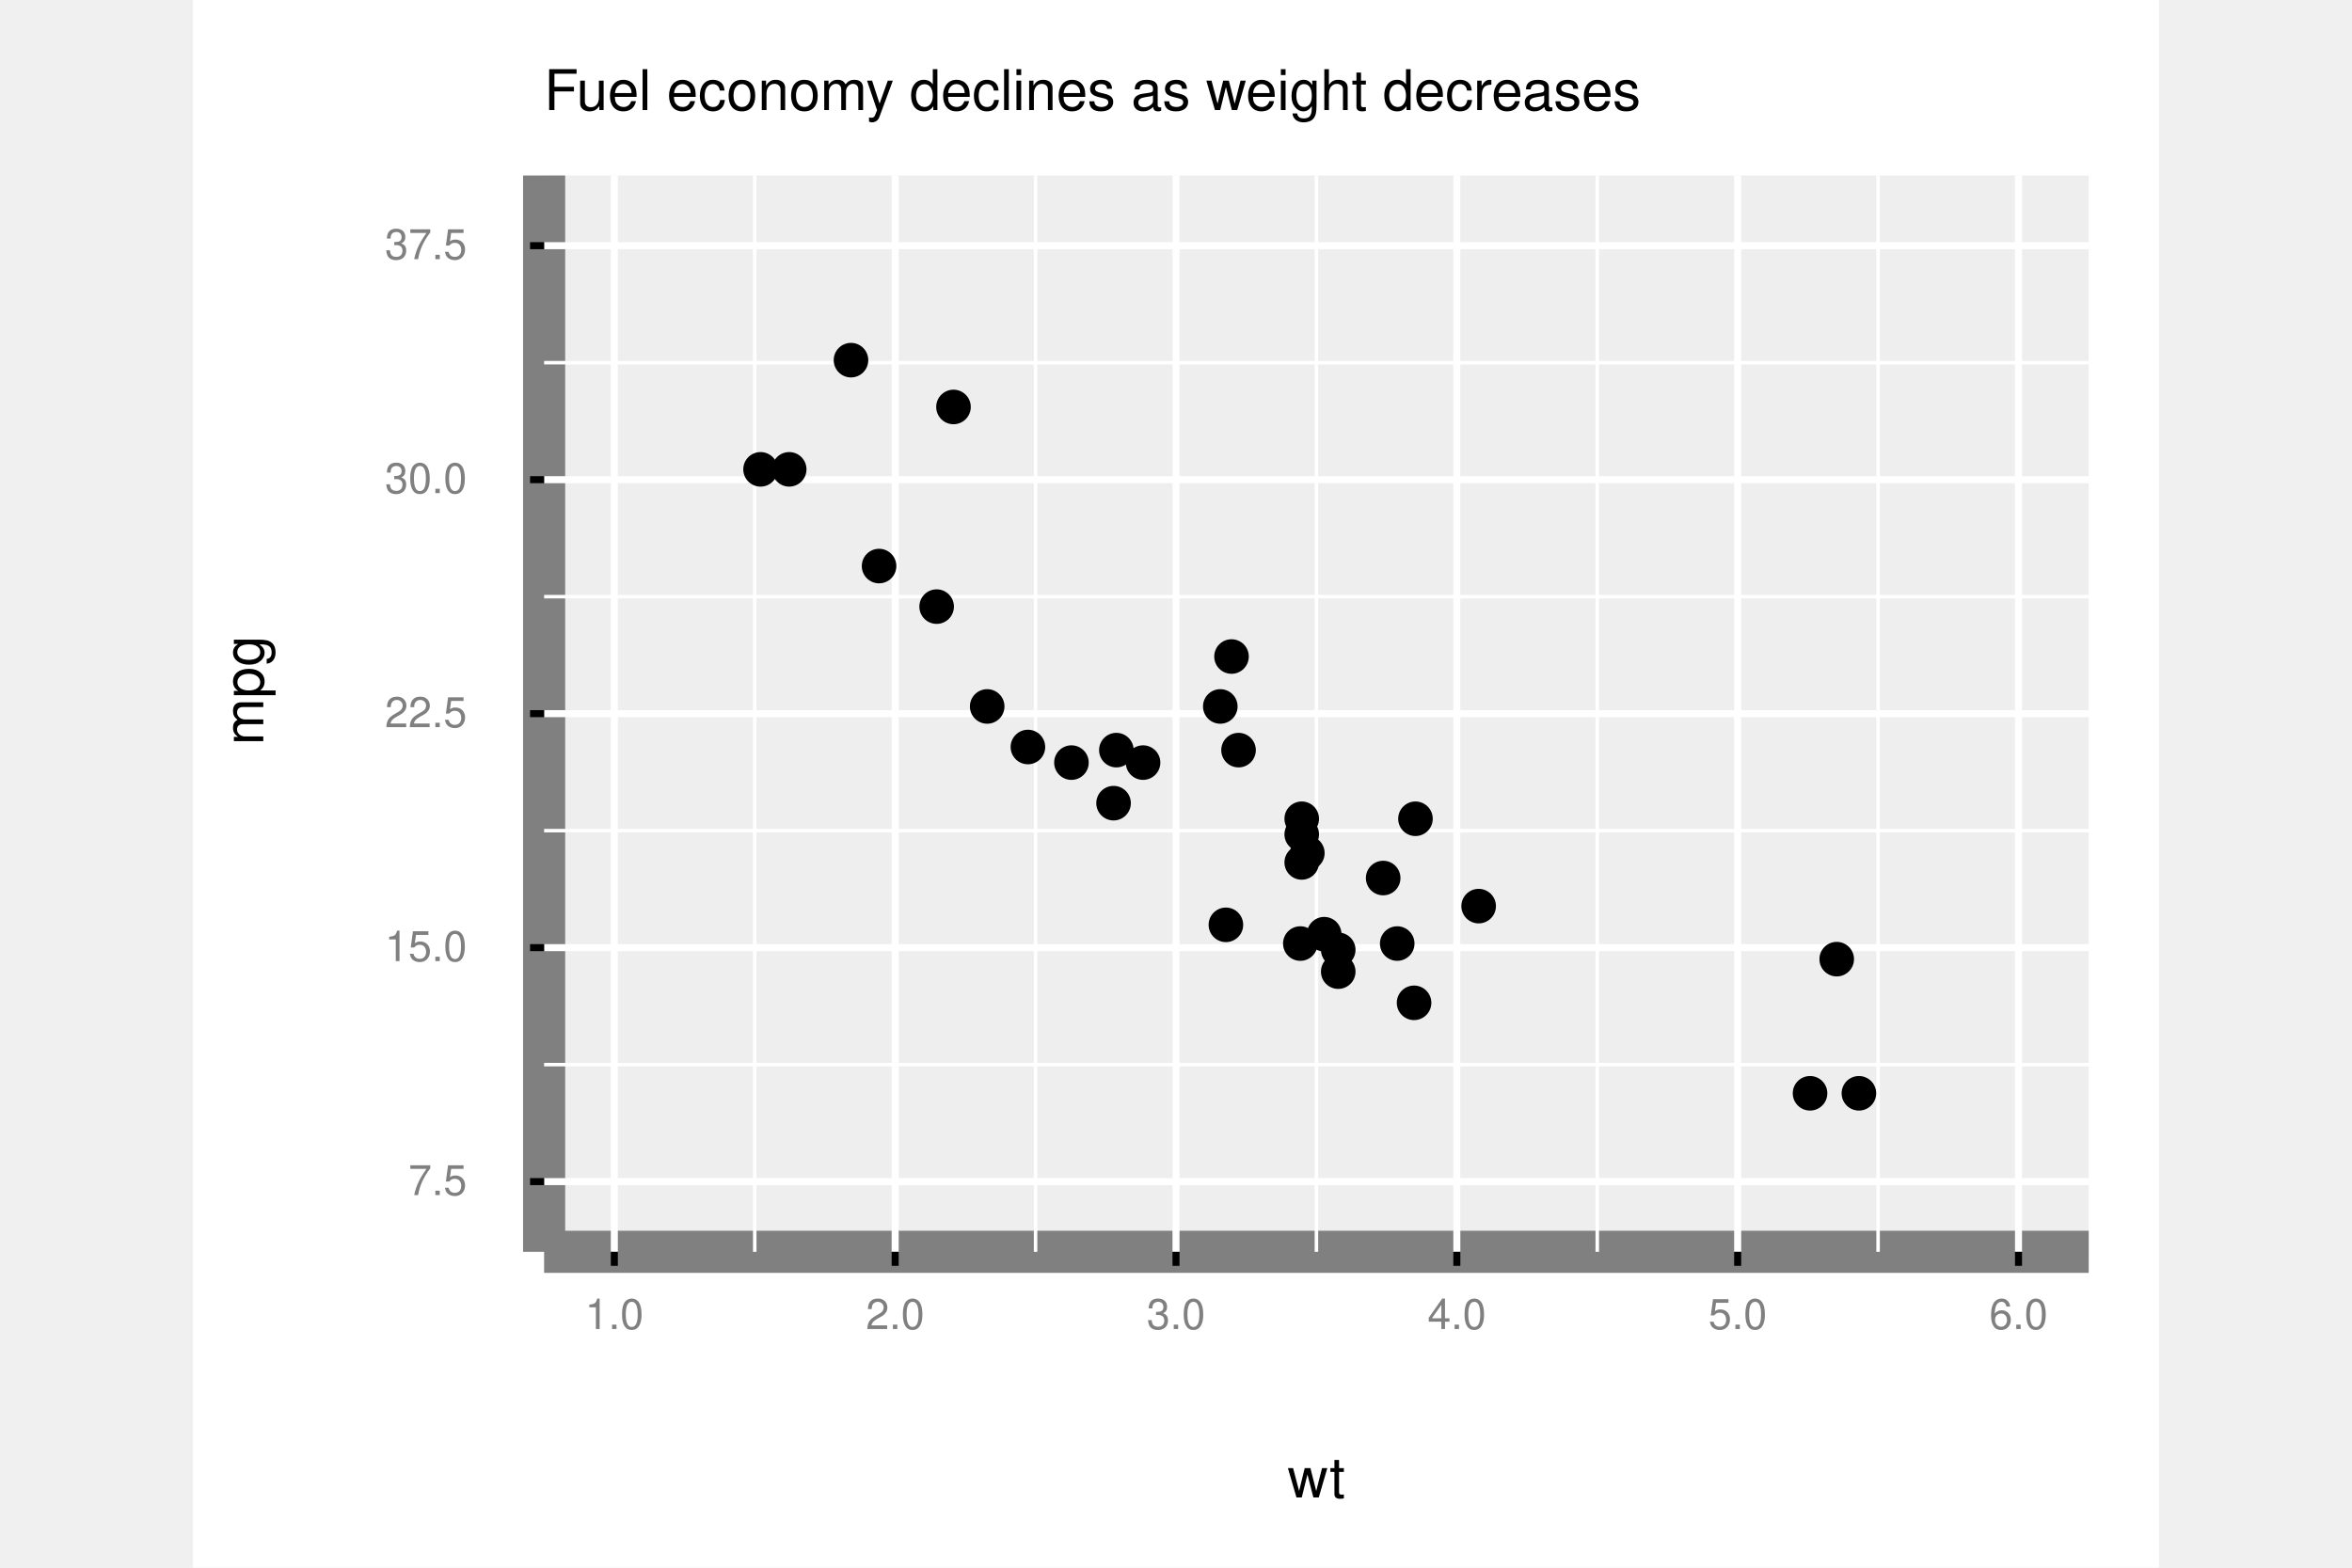
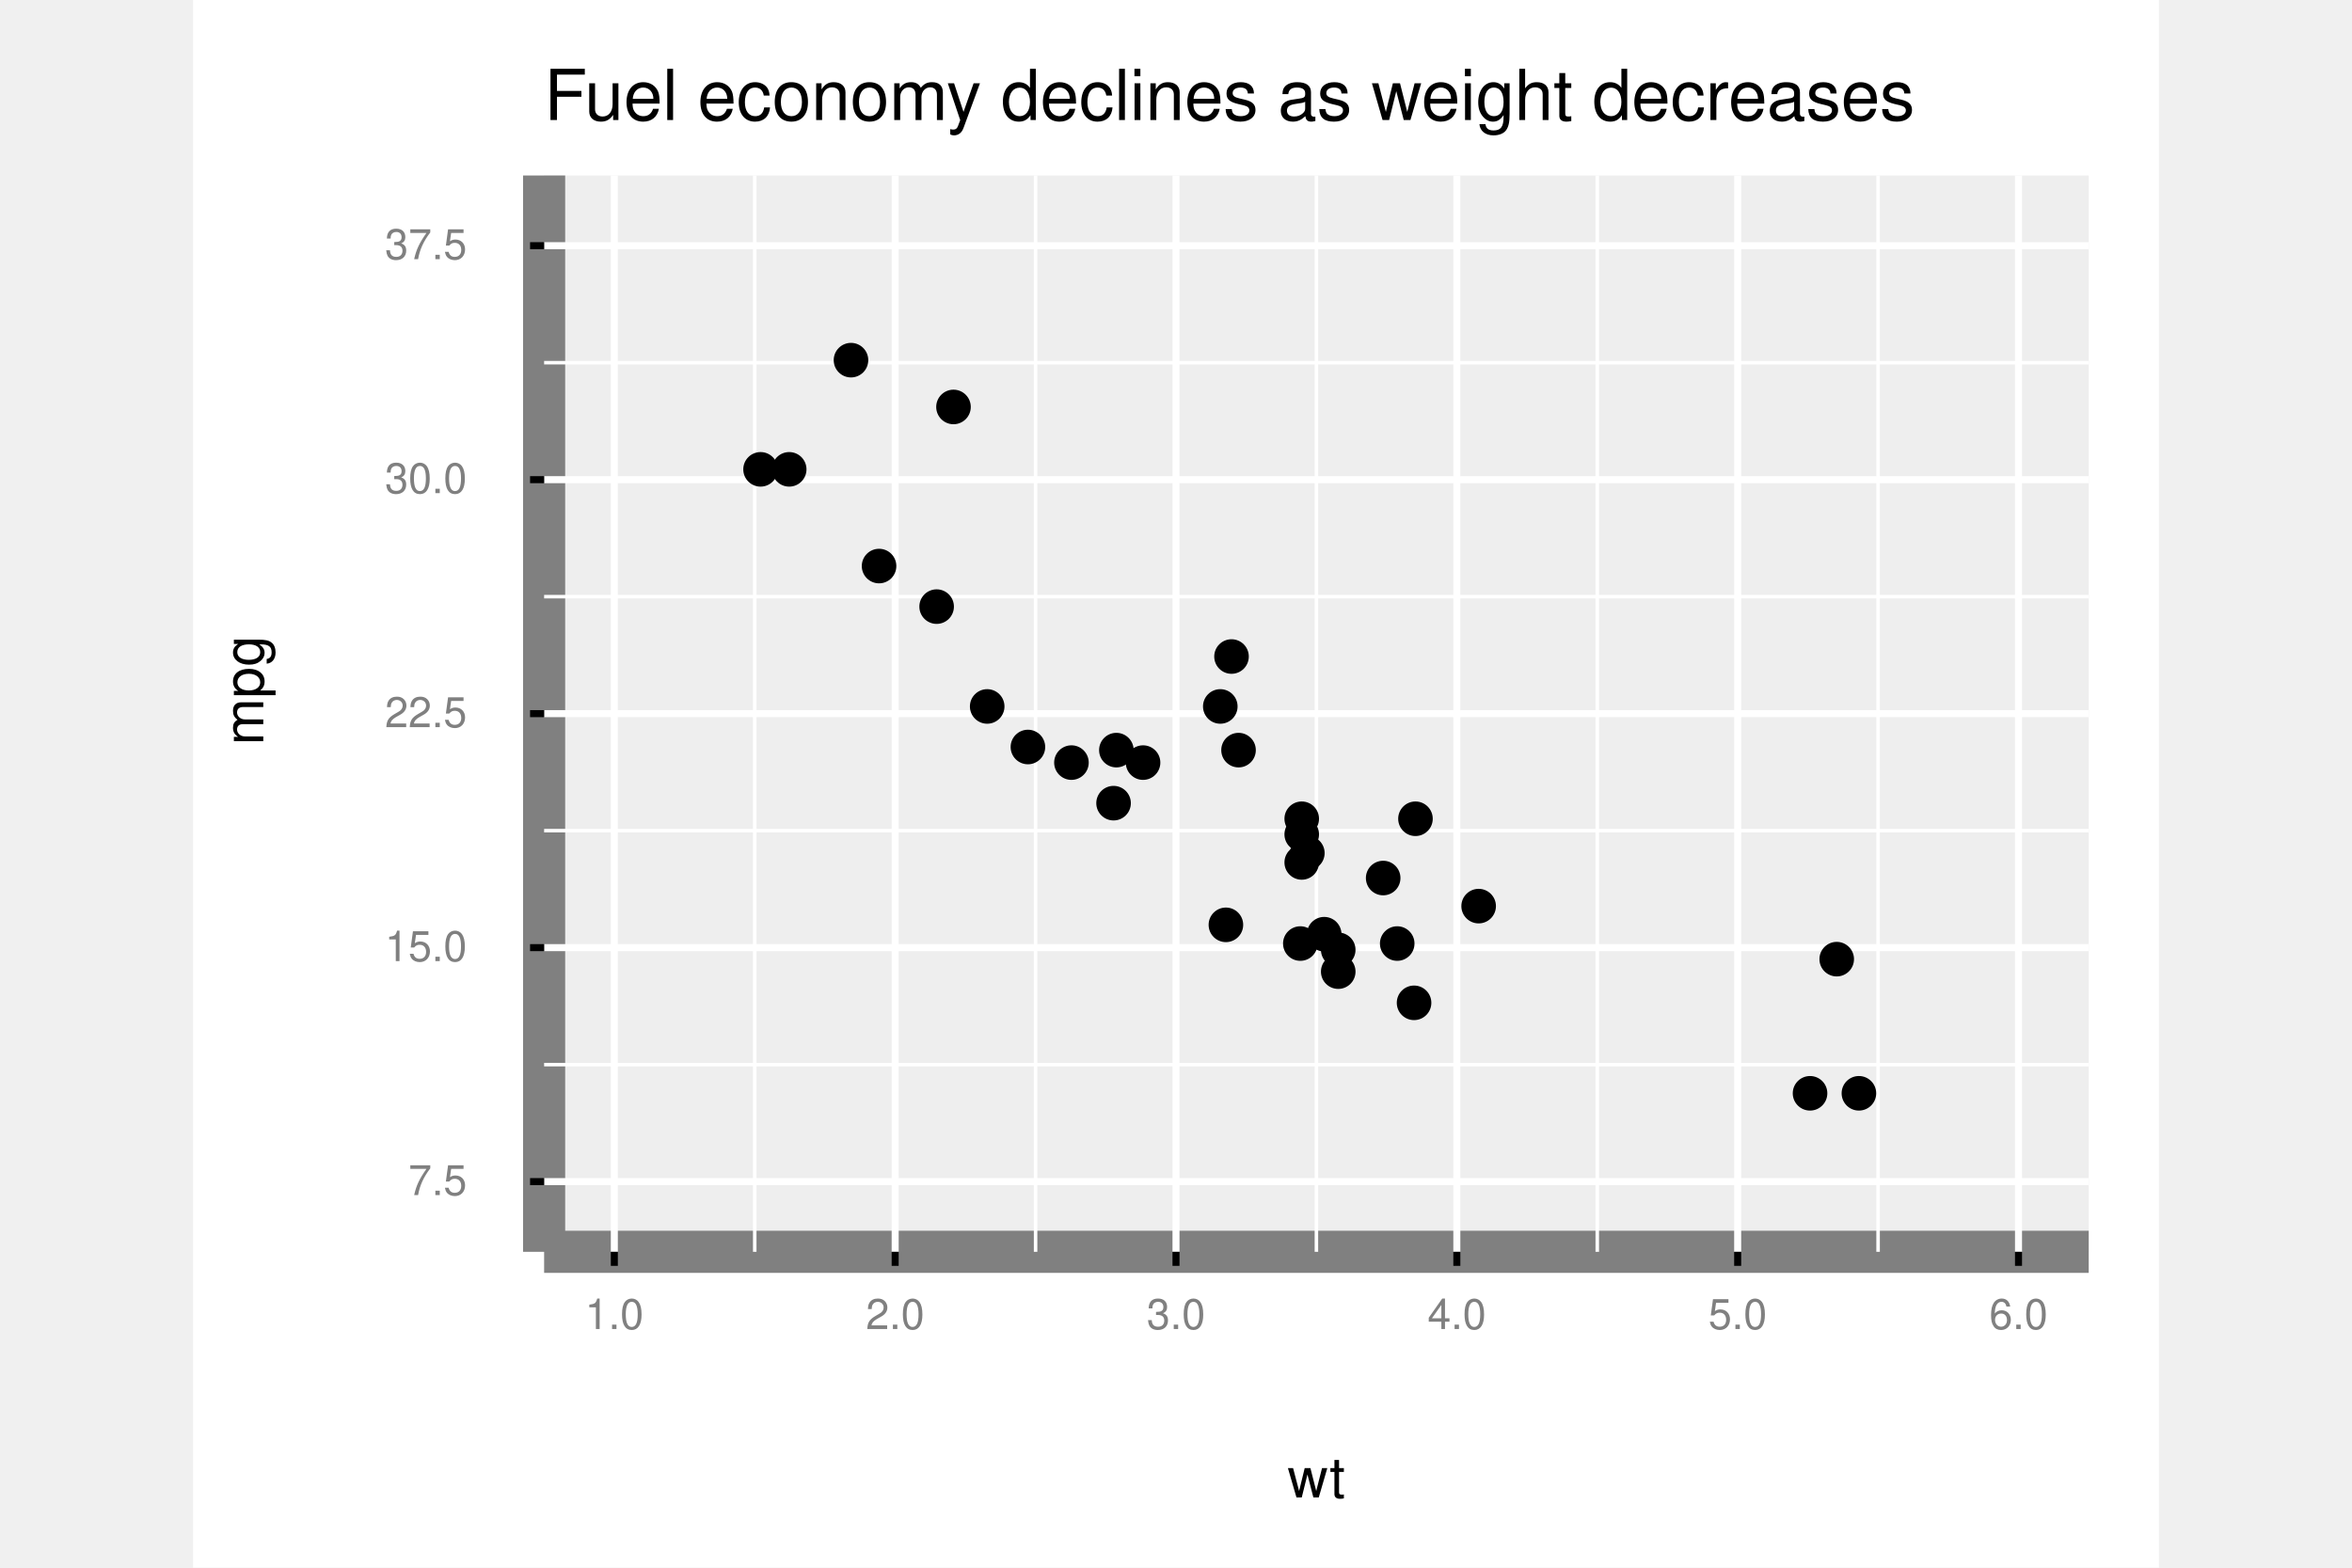
- <svg xmlns="http://www.w3.org/2000/svg" id="gg-1890" viewBox="0 0 280 223.333" height="550" width="825.0">
-   <style type="text/css">#gg-1890 .gg-axis-line {stroke: grey;stroke-width: 6;} #gg-1890 .gg-axis-text {fill: #808080;font-size: 6px;} #gg-1890 .gg-axis-text-x {} #gg-1890 .gg-axis-ticks {stroke: #000000;} #gg-1890 .gg-axis-title {fill: #000000;font-size: 8px;} #gg-1890 .gg-legend-key {stroke: #EEEEEE;fill: #EEEEEE;stroke-width: 0.5;} #gg-1890 .gg-legend-text {fill: #000000;font-size: 6px;} #gg-1890 .gg-legend-title {fill: #000000;font-size: 8px;} #gg-1890 .gg-panel-background {fill: #EEEEEE;} #gg-1890 .gg-panel-border {} #gg-1890 .gg-panel-grid {stroke: #FFFFFF;} #gg-1890 .gg-panel-grid-major {stroke-width: 1;} #gg-1890 .gg-panel-grid-minor {stroke-width: 0.5;} #gg-1890 .gg-plot-background {fill: #FFFFFF;} #gg-1890 .gg-plot-title {font-size: 8px;} #gg-1890 .gg-text {font-family: Helvetica, Arial, sans-serif;} </style>
+ <svg xmlns="http://www.w3.org/2000/svg" id="gg-2402" viewBox="0 0 280 223.333" height="550" width="825.0">
+   <style type="text/css">#gg-2402 .gg-axis-line {stroke: grey;stroke-width: 6;} #gg-2402 .gg-axis-text {fill: #808080;font-size: 6px;} #gg-2402 .gg-axis-text-x {} #gg-2402 .gg-axis-ticks {stroke: #000000;} #gg-2402 .gg-axis-title {fill: #000000;font-size: 8px;} #gg-2402 .gg-legend-key {stroke: #EEEEEE;fill: #EEEEEE;stroke-width: 0.5;} #gg-2402 .gg-legend-text {fill: #000000;font-size: 6px;} #gg-2402 .gg-legend-title {fill: #000000;font-size: 8px;} #gg-2402 .gg-panel-background {fill: #EEEEEE;} #gg-2402 .gg-panel-border {} #gg-2402 .gg-panel-grid {stroke: #FFFFFF;} #gg-2402 .gg-panel-grid-major {stroke-width: 1;} #gg-2402 .gg-panel-grid-minor {stroke-width: 0.5;} #gg-2402 .gg-plot-background {fill: #FFFFFF;} #gg-2402 .gg-plot-title {font-size: 10px;} #gg-2402 .gg-text {font-family: Helvetica, Arial, sans-serif;} </style>
  <rect class="gg-plot-background" width="100%" height="100%" />
  <g transform="translate(50, 25)">
    <rect x="0" y="0" height="153.333" width="220" class="gg-panel-background gg-panel-border" />
    <g opacity="1" transform="translate(0, 153.3333)">
      <line x2="220" class="gg-axis-line gg-axis-line-x" />
    </g>
    <g transform="translate(10,153.3333)" font-size="10" text-anchor="middle">
      <g opacity="1" transform="translate(200.0,0)">
        <text y="11" class="gg-text gg-axis-text gg-axis-text-x" text-anchor="middle">6.0</text>
      </g>
      <g opacity="1" transform="translate(160.0,0)">
        <text y="11" class="gg-text gg-axis-text gg-axis-text-x" text-anchor="middle">5.0</text>
      </g>
      <g opacity="1" transform="translate(120.0,0)">
        <text y="11" class="gg-text gg-axis-text gg-axis-text-x" text-anchor="middle">4.0</text>
      </g>
      <g opacity="1" transform="translate(80.0,0)">
        <text y="11" class="gg-text gg-axis-text gg-axis-text-x" text-anchor="middle">3.0</text>
      </g>
      <g opacity="1" transform="translate(40.0,0)">
        <text y="11" class="gg-text gg-axis-text gg-axis-text-x" text-anchor="middle">2.0</text>
      </g>
      <g opacity="1" transform="translate(0.0,0)">
        <text y="11" class="gg-text gg-axis-text gg-axis-text-x" text-anchor="middle">1.0</text>
      </g>
      <g opacity="1" transform="translate(200.0,0)">
        <line y2="-153.333" class="gg-panel-grid gg-panel-grid-major" />
      </g>
      <g opacity="1" transform="translate(160.0,0)">
        <line y2="-153.333" class="gg-panel-grid gg-panel-grid-major" />
      </g>
      <g opacity="1" transform="translate(120.0,0)">
        <line y2="-153.333" class="gg-panel-grid gg-panel-grid-major" />
      </g>
      <g opacity="1" transform="translate(80.0,0)">
        <line y2="-153.333" class="gg-panel-grid gg-panel-grid-major" />
      </g>
      <g opacity="1" transform="translate(40.0,0)">
        <line y2="-153.333" class="gg-panel-grid gg-panel-grid-major" />
      </g>
      <g opacity="1" transform="translate(0.0,0)">
        <line y2="-153.333" class="gg-panel-grid gg-panel-grid-major" />
      </g>
      <g opacity="1" transform="translate(160.0,0)">
        <line y2="-153.333" class="gg-panel-grid gg-panel-grid-minor" transform="translate(20.0, 0)" />
      </g>
      <g opacity="1" transform="translate(120.0,0)">
        <line y2="-153.333" class="gg-panel-grid gg-panel-grid-minor" transform="translate(20.0, 0)" />
      </g>
      <g opacity="1" transform="translate(80.0,0)">
        <line y2="-153.333" class="gg-panel-grid gg-panel-grid-minor" transform="translate(20.0, 0)" />
      </g>
      <g opacity="1" transform="translate(40.0,0)">
        <line y2="-153.333" class="gg-panel-grid gg-panel-grid-minor" transform="translate(20.0, 0)" />
      </g>
      <g opacity="1" transform="translate(0.0,0)">
        <line y2="-153.333" class="gg-panel-grid gg-panel-grid-minor" transform="translate(20.0, 0)" />
      </g>
    </g>
    <g transform="translate(10,153.3333)" font-size="10" text-anchor="middle">
      <g opacity="1" transform="translate(200.0,0)">
        <line y2="2" class="gg-axis-ticks gg-axis-ticks-x" />
      </g>
      <g opacity="1" transform="translate(160.0,0)">
        <line y2="2" class="gg-axis-ticks gg-axis-ticks-x" />
      </g>
      <g opacity="1" transform="translate(120.0,0)">
        <line y2="2" class="gg-axis-ticks gg-axis-ticks-x" />
      </g>
      <g opacity="1" transform="translate(80.0,0)">
        <line y2="2" class="gg-axis-ticks gg-axis-ticks-x" />
      </g>
      <g opacity="1" transform="translate(40.0,0)">
        <line y2="2" class="gg-axis-ticks gg-axis-ticks-x" />
      </g>
      <g opacity="1" transform="translate(0.0,0)">
        <line y2="2" class="gg-axis-ticks gg-axis-ticks-x" />
      </g>
    </g>
    <text x="110.0" y="188.333" class="gg-text gg-axis-title" text-anchor="middle">wt</text>
    <g transform="translate(0, 0)">
      <line y2="153.333" class="gg-axis-line gg-axis-line-y" />
    </g>
    <g transform="translate(0, 0)" font-size="10" text-anchor="end">
      <g opacity="1" transform="translate(0,10.0)">
        <text x="-11" dy="0.32em" class="gg-text gg-axis-text gg-axis-text-y">37.5</text>
      </g>
      <g opacity="1" transform="translate(0,43.33333)">
        <text x="-11" dy="0.32em" class="gg-text gg-axis-text gg-axis-text-y">30.0</text>
      </g>
      <g opacity="1" transform="translate(0,76.66667)">
        <text x="-11" dy="0.32em" class="gg-text gg-axis-text gg-axis-text-y">22.5</text>
      </g>
      <g opacity="1" transform="translate(0,110.0)">
        <text x="-11" dy="0.32em" class="gg-text gg-axis-text gg-axis-text-y">15.0</text>
      </g>
      <g opacity="1" transform="translate(0,143.3333)">
        <text x="-11" dy="0.32em" class="gg-text gg-axis-text gg-axis-text-y">7.5</text>
      </g>
      <g opacity="1" transform="translate(0,10.0)">
        <line x2="220" class="gg-panel-grid gg-panel-grid-major" />
      </g>
      <g opacity="1" transform="translate(0,43.33333)">
        <line x2="220" class="gg-panel-grid gg-panel-grid-major" />
      </g>
      <g opacity="1" transform="translate(0,76.66667)">
        <line x2="220" class="gg-panel-grid gg-panel-grid-major" />
      </g>
      <g opacity="1" transform="translate(0,110.0)">
        <line x2="220" class="gg-panel-grid gg-panel-grid-major" />
      </g>
      <g opacity="1" transform="translate(0,143.3333)">
        <line x2="220" class="gg-panel-grid gg-panel-grid-major" />
      </g>
      <g opacity="1" transform="translate(0,43.33333)">
        <line x2="220" class="gg-panel-grid gg-panel-grid-minor" transform="translate(0, -16.66667)" />
      </g>
      <g opacity="1" transform="translate(0,76.66667)">
        <line x2="220" class="gg-panel-grid gg-panel-grid-minor" transform="translate(0, -16.66667)" />
      </g>
      <g opacity="1" transform="translate(0,110.0)">
        <line x2="220" class="gg-panel-grid gg-panel-grid-minor" transform="translate(0, -16.66667)" />
      </g>
      <g opacity="1" transform="translate(0,143.3333)">
        <line x2="220" class="gg-panel-grid gg-panel-grid-minor" transform="translate(0, -16.66667)" />
      </g>
    </g>
    <g transform="translate(0, 0)" font-size="10" text-anchor="end">
      <g opacity="1" transform="translate(0,10.0)">
        <line x2="-2" class="gg-axis-ticks gg-axis-ticks-y" />
      </g>
      <g opacity="1" transform="translate(0,43.33333)">
        <line x2="-2" class="gg-axis-ticks gg-axis-ticks-y" />
      </g>
      <g opacity="1" transform="translate(0,76.66667)">
        <line x2="-2" class="gg-axis-ticks gg-axis-ticks-y" />
      </g>
      <g opacity="1" transform="translate(0,110.0)">
        <line x2="-2" class="gg-axis-ticks gg-axis-ticks-y" />
      </g>
      <g opacity="1" transform="translate(0,143.3333)">
        <line x2="-2" class="gg-axis-ticks gg-axis-ticks-y" />
      </g>
    </g>
    <text x="-73.333" y="-40" class="gg-text gg-axis-title" text-anchor="middle" transform="rotate(-90)">mpg</text>
    <svg viewBox="-1 -1 11 11" x="71.415" y="79.948" height="6.77" width="6.77">
      <circle cx="5" cy="5" r="4" fill-opacity="1" fill="black" />
    </svg>
    <svg viewBox="-1 -1 11 11" x="81.615" y="79.948" height="6.77" width="6.77">
      <circle cx="5" cy="5" r="4" fill-opacity="1" fill="black" />
    </svg>
    <svg viewBox="-1 -1 11 11" x="59.415" y="71.948" height="6.77" width="6.77">
      <circle cx="5" cy="5" r="4" fill-opacity="1" fill="black" />
    </svg>
    <svg viewBox="-1 -1 11 11" x="95.215" y="78.17" height="6.77" width="6.77">
      <circle cx="5" cy="5" r="4" fill-opacity="1" fill="black" />
    </svg>
    <svg viewBox="-1 -1 11 11" x="104.215" y="90.17" height="6.77" width="6.77">
      <circle cx="5" cy="5" r="4" fill-opacity="1" fill="black" />
    </svg>
    <svg viewBox="-1 -1 11 11" x="105.015" y="92.837" height="6.77" width="6.77">
      <circle cx="5" cy="5" r="4" fill-opacity="1" fill="black" />
    </svg>
    <svg viewBox="-1 -1 11 11" x="109.415" y="109.726" height="6.77" width="6.77">
      <circle cx="5" cy="5" r="4" fill-opacity="1" fill="black" />
    </svg>
    <svg viewBox="-1 -1 11 11" x="94.215" y="64.837" height="6.77" width="6.77">
      <circle cx="5" cy="5" r="4" fill-opacity="1" fill="black" />
    </svg>
    <svg viewBox="-1 -1 11 11" x="92.615" y="71.948" height="6.77" width="6.77">
      <circle cx="5" cy="5" r="4" fill-opacity="1" fill="black" />
    </svg>
    <svg viewBox="-1 -1 11 11" x="104.215" y="87.948" height="6.77" width="6.77">
      <circle cx="5" cy="5" r="4" fill-opacity="1" fill="black" />
    </svg>
    <svg viewBox="-1 -1 11 11" x="104.215" y="94.17" height="6.77" width="6.77">
      <circle cx="5" cy="5" r="4" fill-opacity="1" fill="black" />
    </svg>
    <svg viewBox="-1 -1 11 11" x="129.415" y="100.393" height="6.77" width="6.77">
      <circle cx="5" cy="5" r="4" fill-opacity="1" fill="black" />
    </svg>
    <svg viewBox="-1 -1 11 11" x="115.815" y="96.393" height="6.77" width="6.77">
      <circle cx="5" cy="5" r="4" fill-opacity="1" fill="black" />
    </svg>
    <svg viewBox="-1 -1 11 11" x="117.815" y="105.726" height="6.77" width="6.77">
      <circle cx="5" cy="5" r="4" fill-opacity="1" fill="black" />
    </svg>
    <svg viewBox="-1 -1 11 11" x="176.615" y="127.059" height="6.77" width="6.77">
      <circle cx="5" cy="5" r="4" fill-opacity="1" fill="black" />
    </svg>
    <svg viewBox="-1 -1 11 11" x="183.575" y="127.059" height="6.77" width="6.77">
      <circle cx="5" cy="5" r="4" fill-opacity="1" fill="black" />
    </svg>
    <svg viewBox="-1 -1 11 11" x="180.415" y="107.948" height="6.77" width="6.77">
      <circle cx="5" cy="5" r="4" fill-opacity="1" fill="black" />
    </svg>
    <svg viewBox="-1 -1 11 11" x="54.615" y="29.282" height="6.77" width="6.77">
      <circle cx="5" cy="5" r="4" fill-opacity="1" fill="black" />
    </svg>
    <svg viewBox="-1 -1 11 11" x="31.215" y="38.17" height="6.77" width="6.77">
      <circle cx="5" cy="5" r="4" fill-opacity="1" fill="black" />
    </svg>
    <svg viewBox="-1 -1 11 11" x="40.015" y="22.615" height="6.77" width="6.77">
      <circle cx="5" cy="5" r="4" fill-opacity="1" fill="black" />
    </svg>
    <svg viewBox="-1 -1 11 11" x="65.215" y="77.726" height="6.77" width="6.77">
      <circle cx="5" cy="5" r="4" fill-opacity="1" fill="black" />
    </svg>
    <svg viewBox="-1 -1 11 11" x="107.415" y="104.393" height="6.77" width="6.77">
      <circle cx="5" cy="5" r="4" fill-opacity="1" fill="black" />
    </svg>
    <svg viewBox="-1 -1 11 11" x="104.015" y="105.726" height="6.77" width="6.77">
      <circle cx="5" cy="5" r="4" fill-opacity="1" fill="black" />
    </svg>
    <svg viewBox="-1 -1 11 11" x="120.215" y="114.17" height="6.77" width="6.77">
      <circle cx="5" cy="5" r="4" fill-opacity="1" fill="black" />
    </svg>
    <svg viewBox="-1 -1 11 11" x="120.415" y="87.948" height="6.77" width="6.77">
      <circle cx="5" cy="5" r="4" fill-opacity="1" fill="black" />
    </svg>
    <svg viewBox="-1 -1 11 11" x="44.015" y="51.948" height="6.77" width="6.77">
      <circle cx="5" cy="5" r="4" fill-opacity="1" fill="black" />
    </svg>
    <svg viewBox="-1 -1 11 11" x="52.215" y="57.726" height="6.77" width="6.77">
      <circle cx="5" cy="5" r="4" fill-opacity="1" fill="black" />
    </svg>
    <svg viewBox="-1 -1 11 11" x="27.135" y="38.17" height="6.77" width="6.77">
      <circle cx="5" cy="5" r="4" fill-opacity="1" fill="black" />
    </svg>
    <svg viewBox="-1 -1 11 11" x="93.415" y="103.059" height="6.77" width="6.77">
      <circle cx="5" cy="5" r="4" fill-opacity="1" fill="black" />
    </svg>
    <svg viewBox="-1 -1 11 11" x="77.415" y="85.726" height="6.77" width="6.77">
      <circle cx="5" cy="5" r="4" fill-opacity="1" fill="black" />
    </svg>
    <svg viewBox="-1 -1 11 11" x="109.415" y="106.615" height="6.77" width="6.77">
      <circle cx="5" cy="5" r="4" fill-opacity="1" fill="black" />
    </svg>
    <svg viewBox="-1 -1 11 11" x="77.815" y="78.17" height="6.77" width="6.77">
      <circle cx="5" cy="5" r="4" fill-opacity="1" fill="black" />
    </svg>
  </g>
  <g transform="translate(50, 0)">
    <text x="0" y="10" dy="0.71em" dx="0" class="gg-text gg-plot-title">Fuel economy declines as weight decreases</text>
  </g>
</svg>
